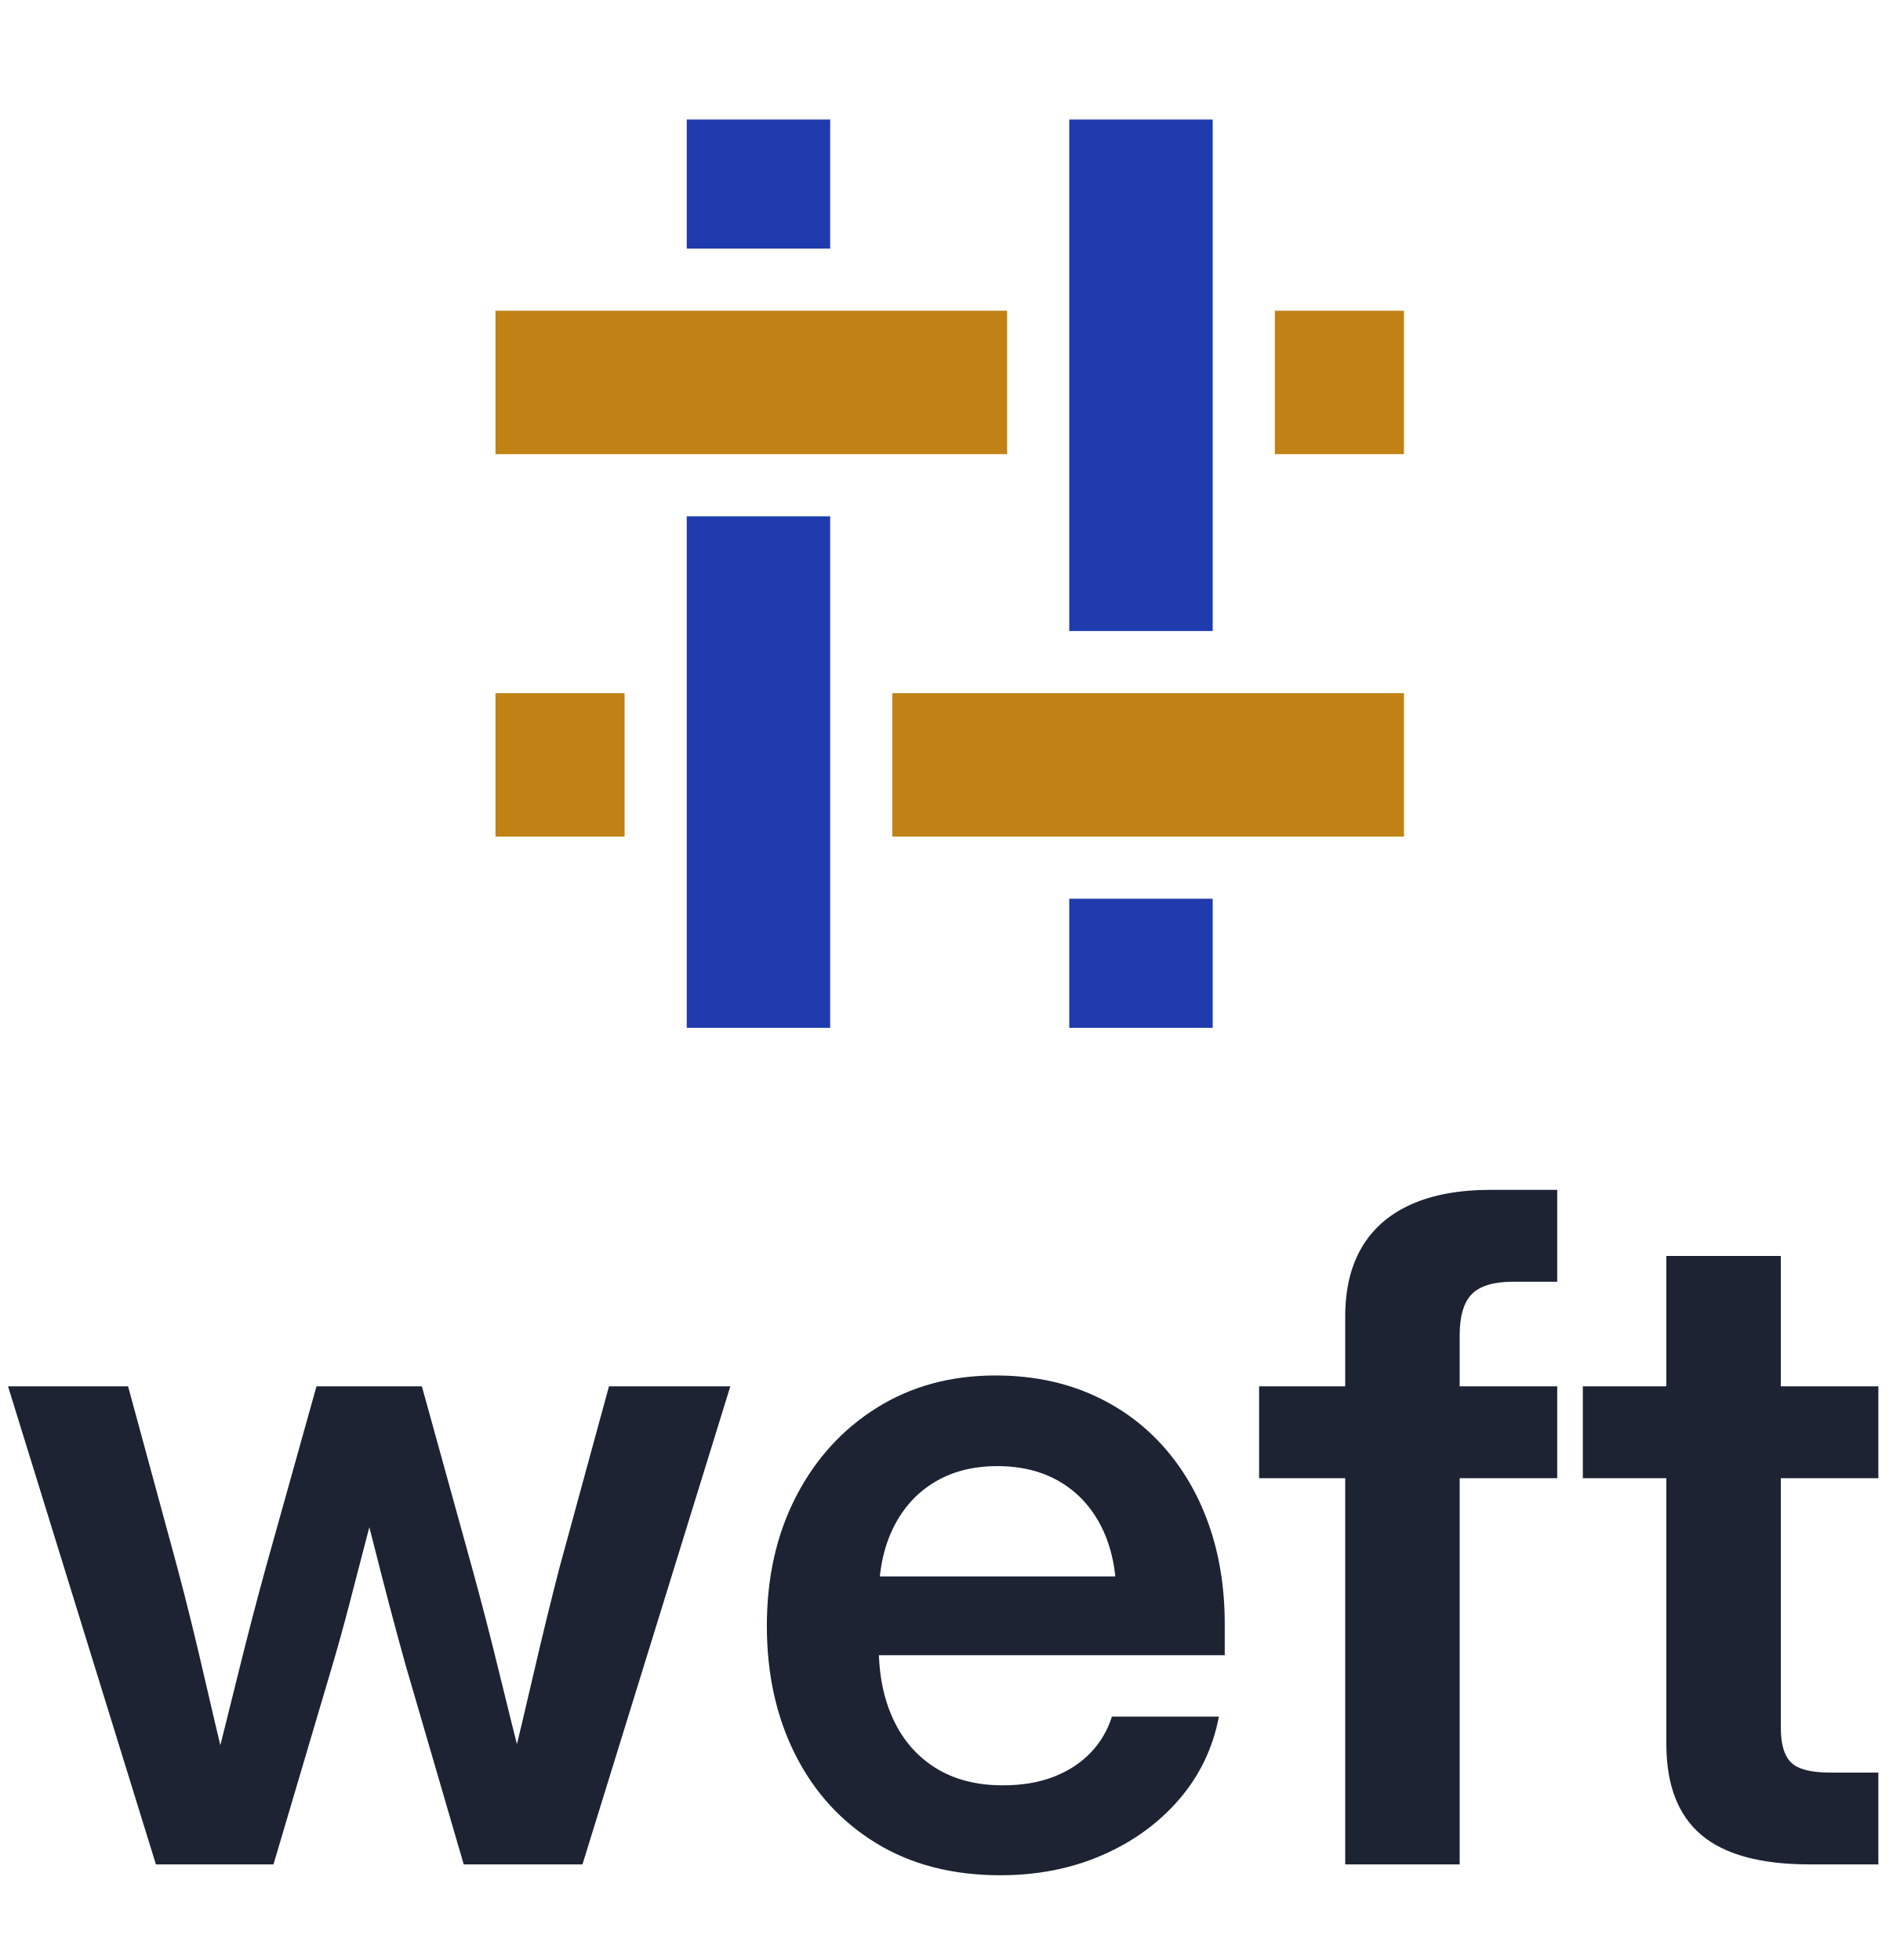
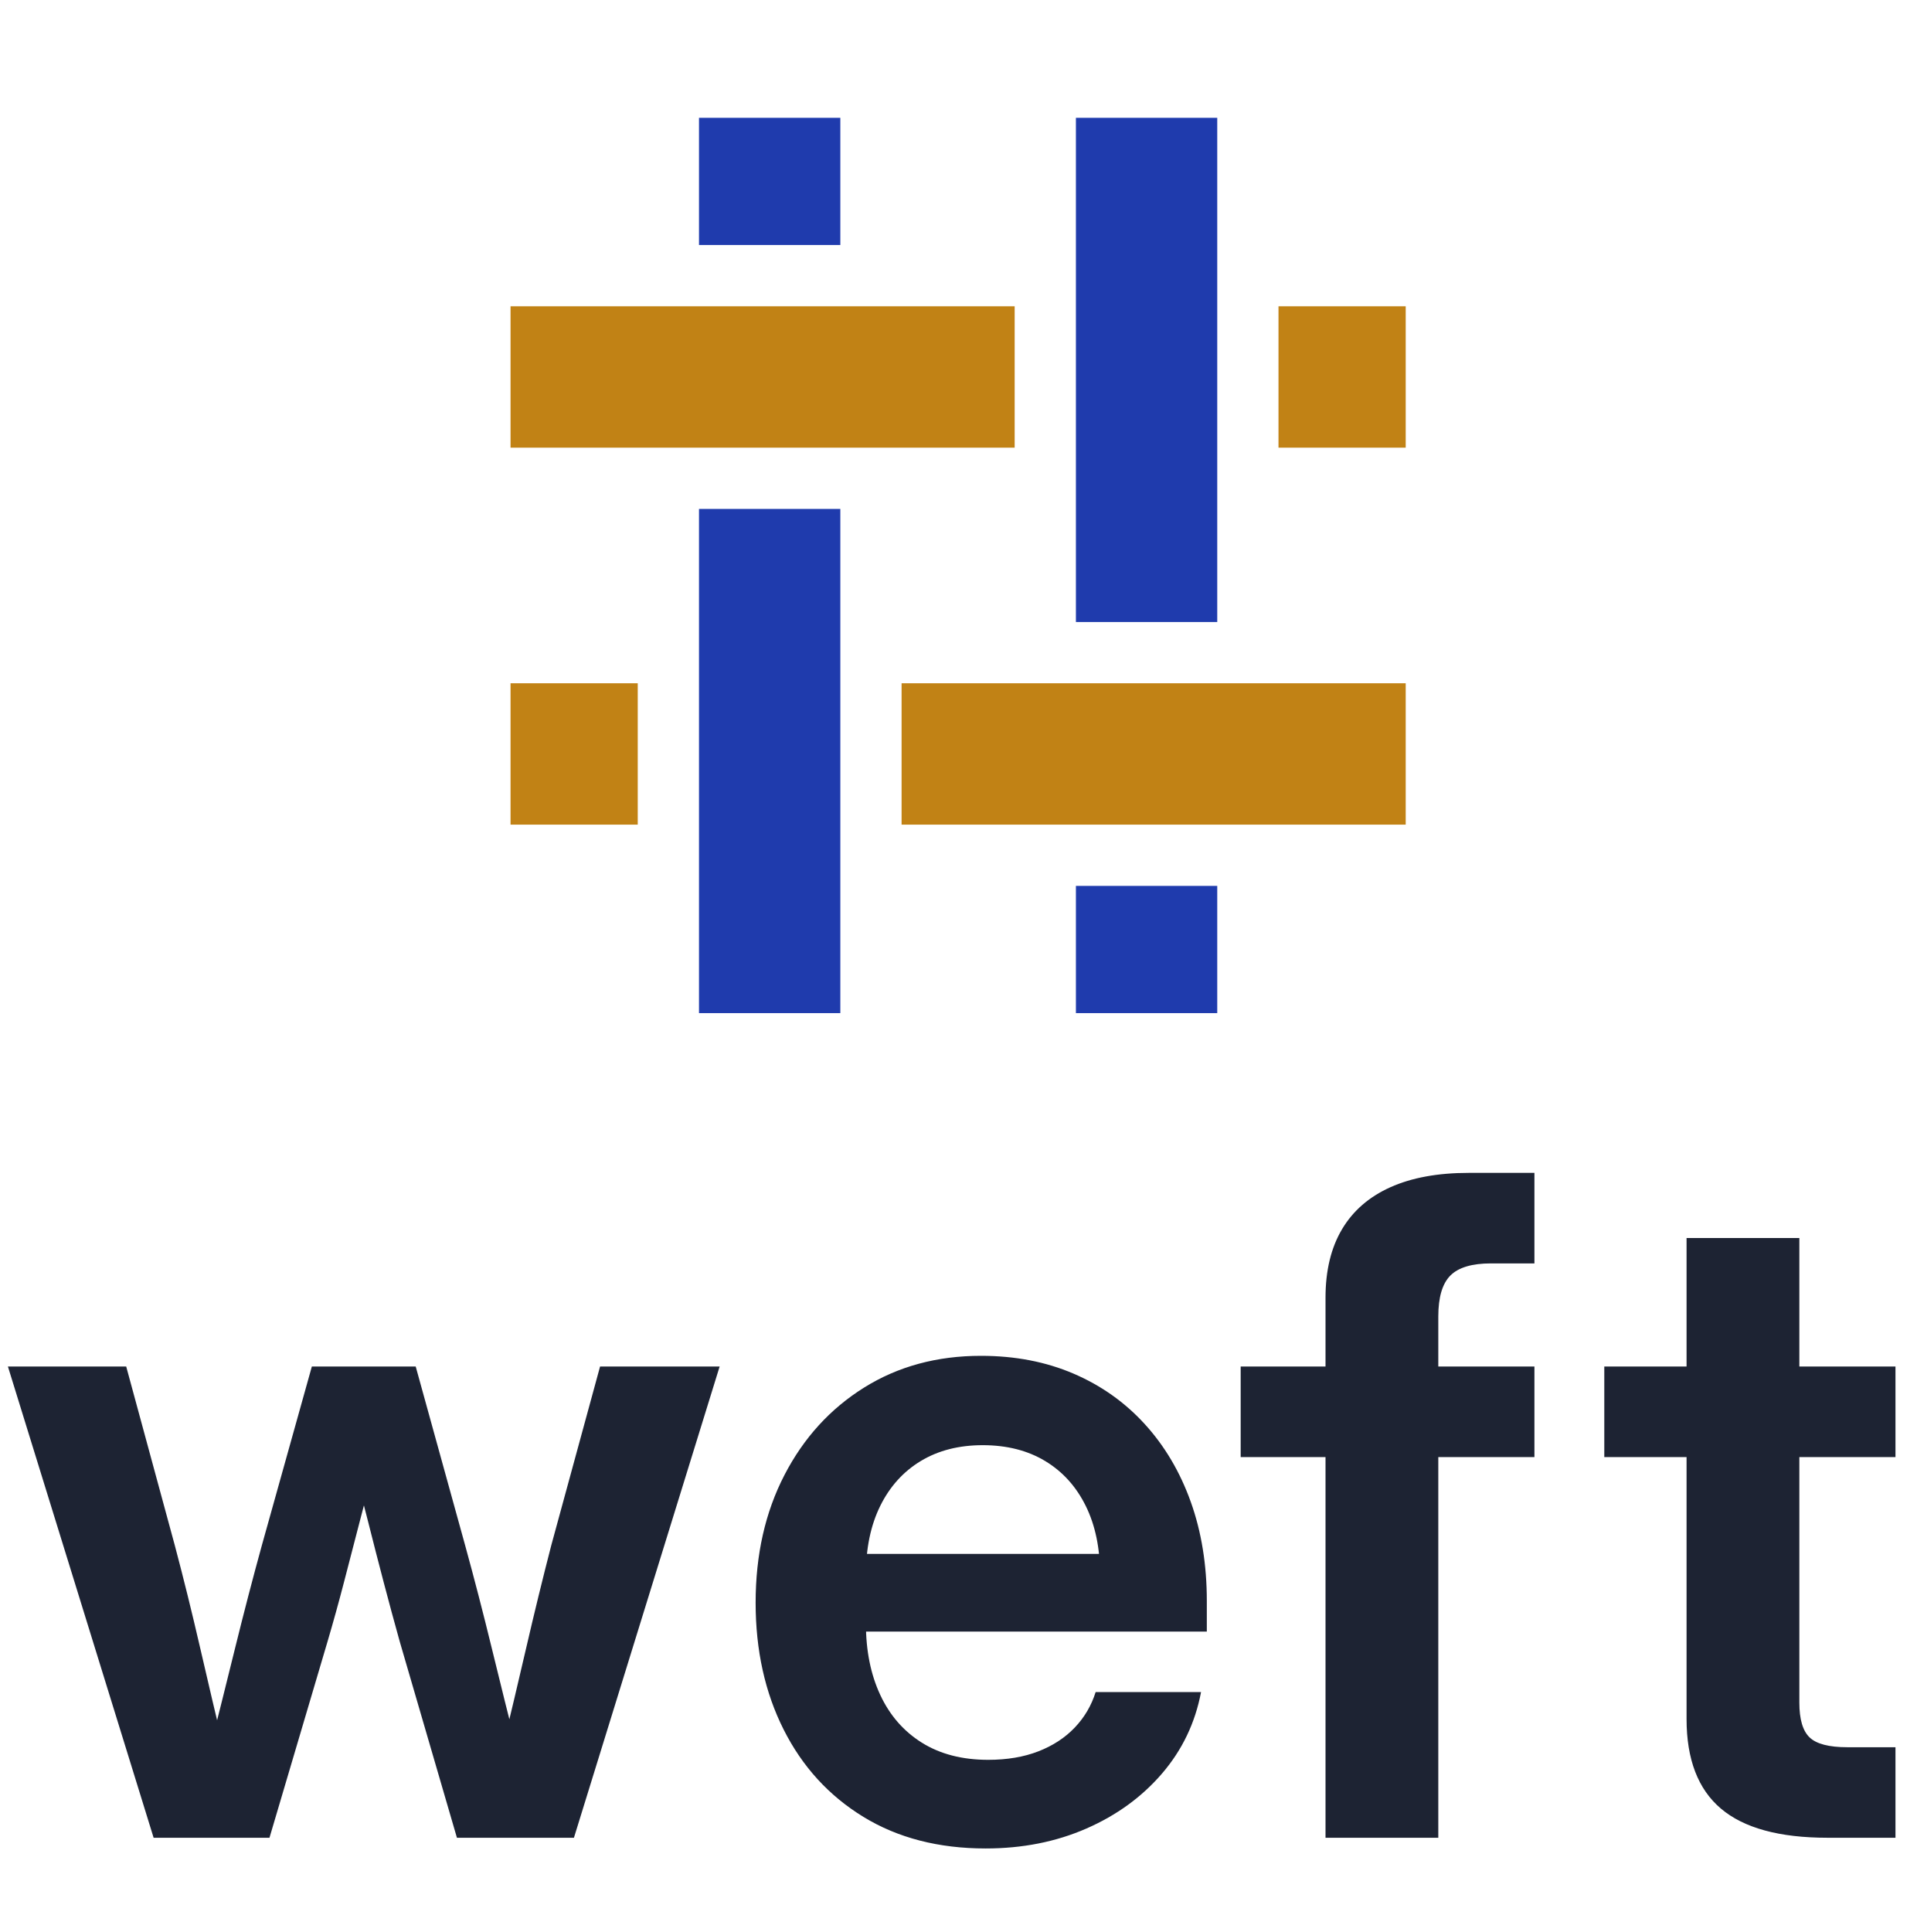
- <svg xmlns="http://www.w3.org/2000/svg" viewBox="0 0 79.451 82" width="79.451" height="82">
-   <g transform="translate(15.7254 0) scale(1)">
+ <svg xmlns="http://www.w3.org/2000/svg" viewBox="0 0 81.345 82" width="81.345" height="82">
+   <g transform="translate(16.6723 0) scale(1)">
    <path fill="#c18215" d="M5,13V19H26.4V13Z" />
    <path fill="#c18215" d="M37.6,13V19H43V13Z" />
    <path fill="#c18215" d="M5,29V35H10.4V29Z" />
    <path fill="#c18215" d="M21.6,29V35H43V29Z" />
    <path fill="#1f3bad" d="M13,5H19V10.4H13Z" />
    <path fill="#1f3bad" d="M13,21.6H19V43H13Z" />
    <path fill="#1f3bad" d="M29,5H35V26.4H29Z" />
    <path fill="#1f3bad" d="M29,37.6H35V43H29Z" />
  </g>
-   <path fill="#1d2333" transform="translate(0 78) scale(0.0189394 -0.0189394)" d="M344.321 0.0 17.76 1056.0H282.877L391.758 655.357Q421.318 544.038 448.558 425.738Q475.798 307.438 503.358 192.958H468.919Q497.919 307.438 527.099 425.738Q556.279 544.038 586.919 655.357L698.959 1056.0H931.757L1042.518 655.357Q1073.158 544.038 1102.018 425.738Q1130.878 307.438 1159.878 192.958H1124.238Q1152.078 307.438 1179.418 425.558Q1206.758 543.678 1235.598 655.357L1344.959 1056.0H1612.956L1286.396 0.0H1024.159L895.959 439.682Q877.759 504.842 860.059 572.182Q842.359 639.522 825.158 707.903Q807.958 776.283 789.758 842.883H841.598Q823.758 776.283 806.058 707.903Q788.358 639.522 770.838 572.182Q753.318 504.842 734.118 439.682L603.997 0.0Z M2209.199 -24.0Q2050.959 -24.0 1935.16 46.82Q1819.36 117.64 1756.5 242.32Q1693.64 367.0 1693.64 526.72Q1693.64 688.08 1758.24 812.9Q1822.84 937.72 1936.78 1008.86Q2050.72 1080.0 2198.639 1080.0Q2312.959 1080.0 2405.959 1040.18Q2498.959 1000.36 2565.919 926.9Q2632.878 853.44 2668.898 752.84Q2704.918 652.24 2704.918 530.68V462.081H1793.72V636.16H2578.599L2465.641 589.479Q2465.641 678.76 2433.441 743.861Q2401.241 808.961 2342.4 844.362Q2283.56 879.762 2202.599 879.762Q2122.639 879.762 2063.938 844.362Q2005.238 808.961 1973.037 743.861Q1940.837 678.76 1940.837 589.479V479.681Q1940.837 389.04 1972.937 320.16Q2005.038 251.279 2066.418 212.959Q2127.798 174.638 2214.959 174.638Q2278.44 174.638 2327.34 193.638Q2376.24 212.639 2408.88 246.899Q2441.521 281.159 2455.721 326.44H2691.958Q2672.318 222.92 2604.638 144.08Q2536.958 65.24 2434.899 20.62Q2332.839 -24.0 2209.199 -24.0Z M3439.196 1056.0V853.122H2780.8V1056.0ZM2970.96 0.0V1210.161Q2970.96 1301.281 3007.84 1363.48Q3044.72 1425.68 3116.399 1457.84Q3188.079 1490.0 3292.158 1490.0Q3339.038 1490.0 3381.377 1490.0Q3423.717 1490.0 3439.196 1490.0V1287.122Q3427.677 1287.122 3395.457 1287.122Q3363.237 1287.122 3341.997 1287.122Q3277.877 1287.122 3250.817 1259.922Q3223.756 1232.722 3223.756 1168.322V0.0Z M4148.437 1056.0V853.122H3495.8V1056.0ZM3680.2 1344.0H3932.997V302.798Q3932.997 246.838 3955.977 224.858Q3978.957 202.878 4040.357 202.878Q4064.797 202.878 4096.697 202.878Q4128.597 202.878 4148.437 202.878V0.0Q4122.077 0.0 4079.737 0.0Q4037.398 0.0 3996.278 0.0Q3834.359 0.0 3757.28 65.26Q3680.2 130.52 3680.2 266.079Z" />
+   <path fill="#1d2333" transform="translate(0 78) scale(0.0189394 -0.0189394)" d="M344.321 0.0 17.76 1056.0H282.877L391.758 655.357Q421.318 544.038 448.558 425.738Q475.798 307.438 503.358 192.958H468.919Q497.919 307.438 527.099 425.738Q556.279 544.038 586.919 655.357L698.959 1056.0H931.757L1042.518 655.357Q1073.158 544.038 1102.018 425.738Q1130.878 307.438 1159.878 192.958H1124.238Q1152.078 307.438 1179.418 425.558Q1206.758 543.678 1235.598 655.357L1344.959 1056.0H1612.956L1286.396 0.0H1024.159L895.959 439.682Q877.759 504.842 860.059 572.182Q842.359 639.522 825.158 707.903Q807.958 776.283 789.758 842.883H841.598Q823.758 776.283 806.058 707.903Q788.358 639.522 770.838 572.182Q753.318 504.842 734.118 439.682L603.997 0.0Z M2209.199 -24.0Q2050.959 -24.0 1935.16 46.82Q1819.36 117.64 1756.5 242.32Q1693.64 367.0 1693.64 526.72Q1693.64 688.08 1758.24 812.9Q1822.84 937.72 1936.78 1008.86Q2050.72 1080.0 2198.639 1080.0Q2312.959 1080.0 2405.959 1040.18Q2498.959 1000.36 2565.919 926.9Q2632.878 853.44 2668.898 752.84Q2704.918 652.24 2704.918 530.68V462.081H1793.72V636.16H2578.599L2465.641 589.479Q2465.641 678.76 2433.441 743.861Q2401.241 808.961 2342.4 844.362Q2283.56 879.762 2202.599 879.762Q2122.639 879.762 2063.938 844.362Q2005.238 808.961 1973.037 743.861Q1940.837 678.76 1940.837 589.479V479.681Q1940.837 389.04 1972.937 320.16Q2005.038 251.279 2066.418 212.959Q2127.798 174.638 2214.959 174.638Q2278.44 174.638 2327.34 193.638Q2376.24 212.639 2408.88 246.899Q2441.521 281.159 2455.721 326.44H2691.958Q2672.318 222.92 2604.638 144.08Q2536.958 65.24 2434.899 20.62Q2332.839 -24.0 2209.199 -24.0Z M3439.196 1056.0V853.122H2780.8V1056.0ZM2970.96 0.0V1210.161Q2970.96 1301.281 3007.84 1363.48Q3044.72 1425.68 3116.399 1457.84Q3188.079 1490.0 3292.158 1490.0Q3339.038 1490.0 3381.377 1490.0Q3423.717 1490.0 3439.196 1490.0V1287.122Q3427.677 1287.122 3395.457 1287.122Q3363.237 1287.122 3341.997 1287.122Q3277.877 1287.122 3250.817 1259.922Q3223.756 1232.722 3223.756 1168.322V0.0Z M4248.437 1056.0V853.122H3595.8V1056.0ZM3780.2 1344.0H4032.997V302.798Q4032.997 246.838 4055.977 224.858Q4078.957 202.878 4140.357 202.878Q4164.797 202.878 4196.697 202.878Q4228.597 202.878 4248.437 202.878V0.0Q4222.077 0.0 4179.737 0.0Q4137.398 0.0 4096.278 0.0Q3934.359 0.0 3857.28 65.26Q3780.2 130.52 3780.2 266.079Z" />
</svg>
